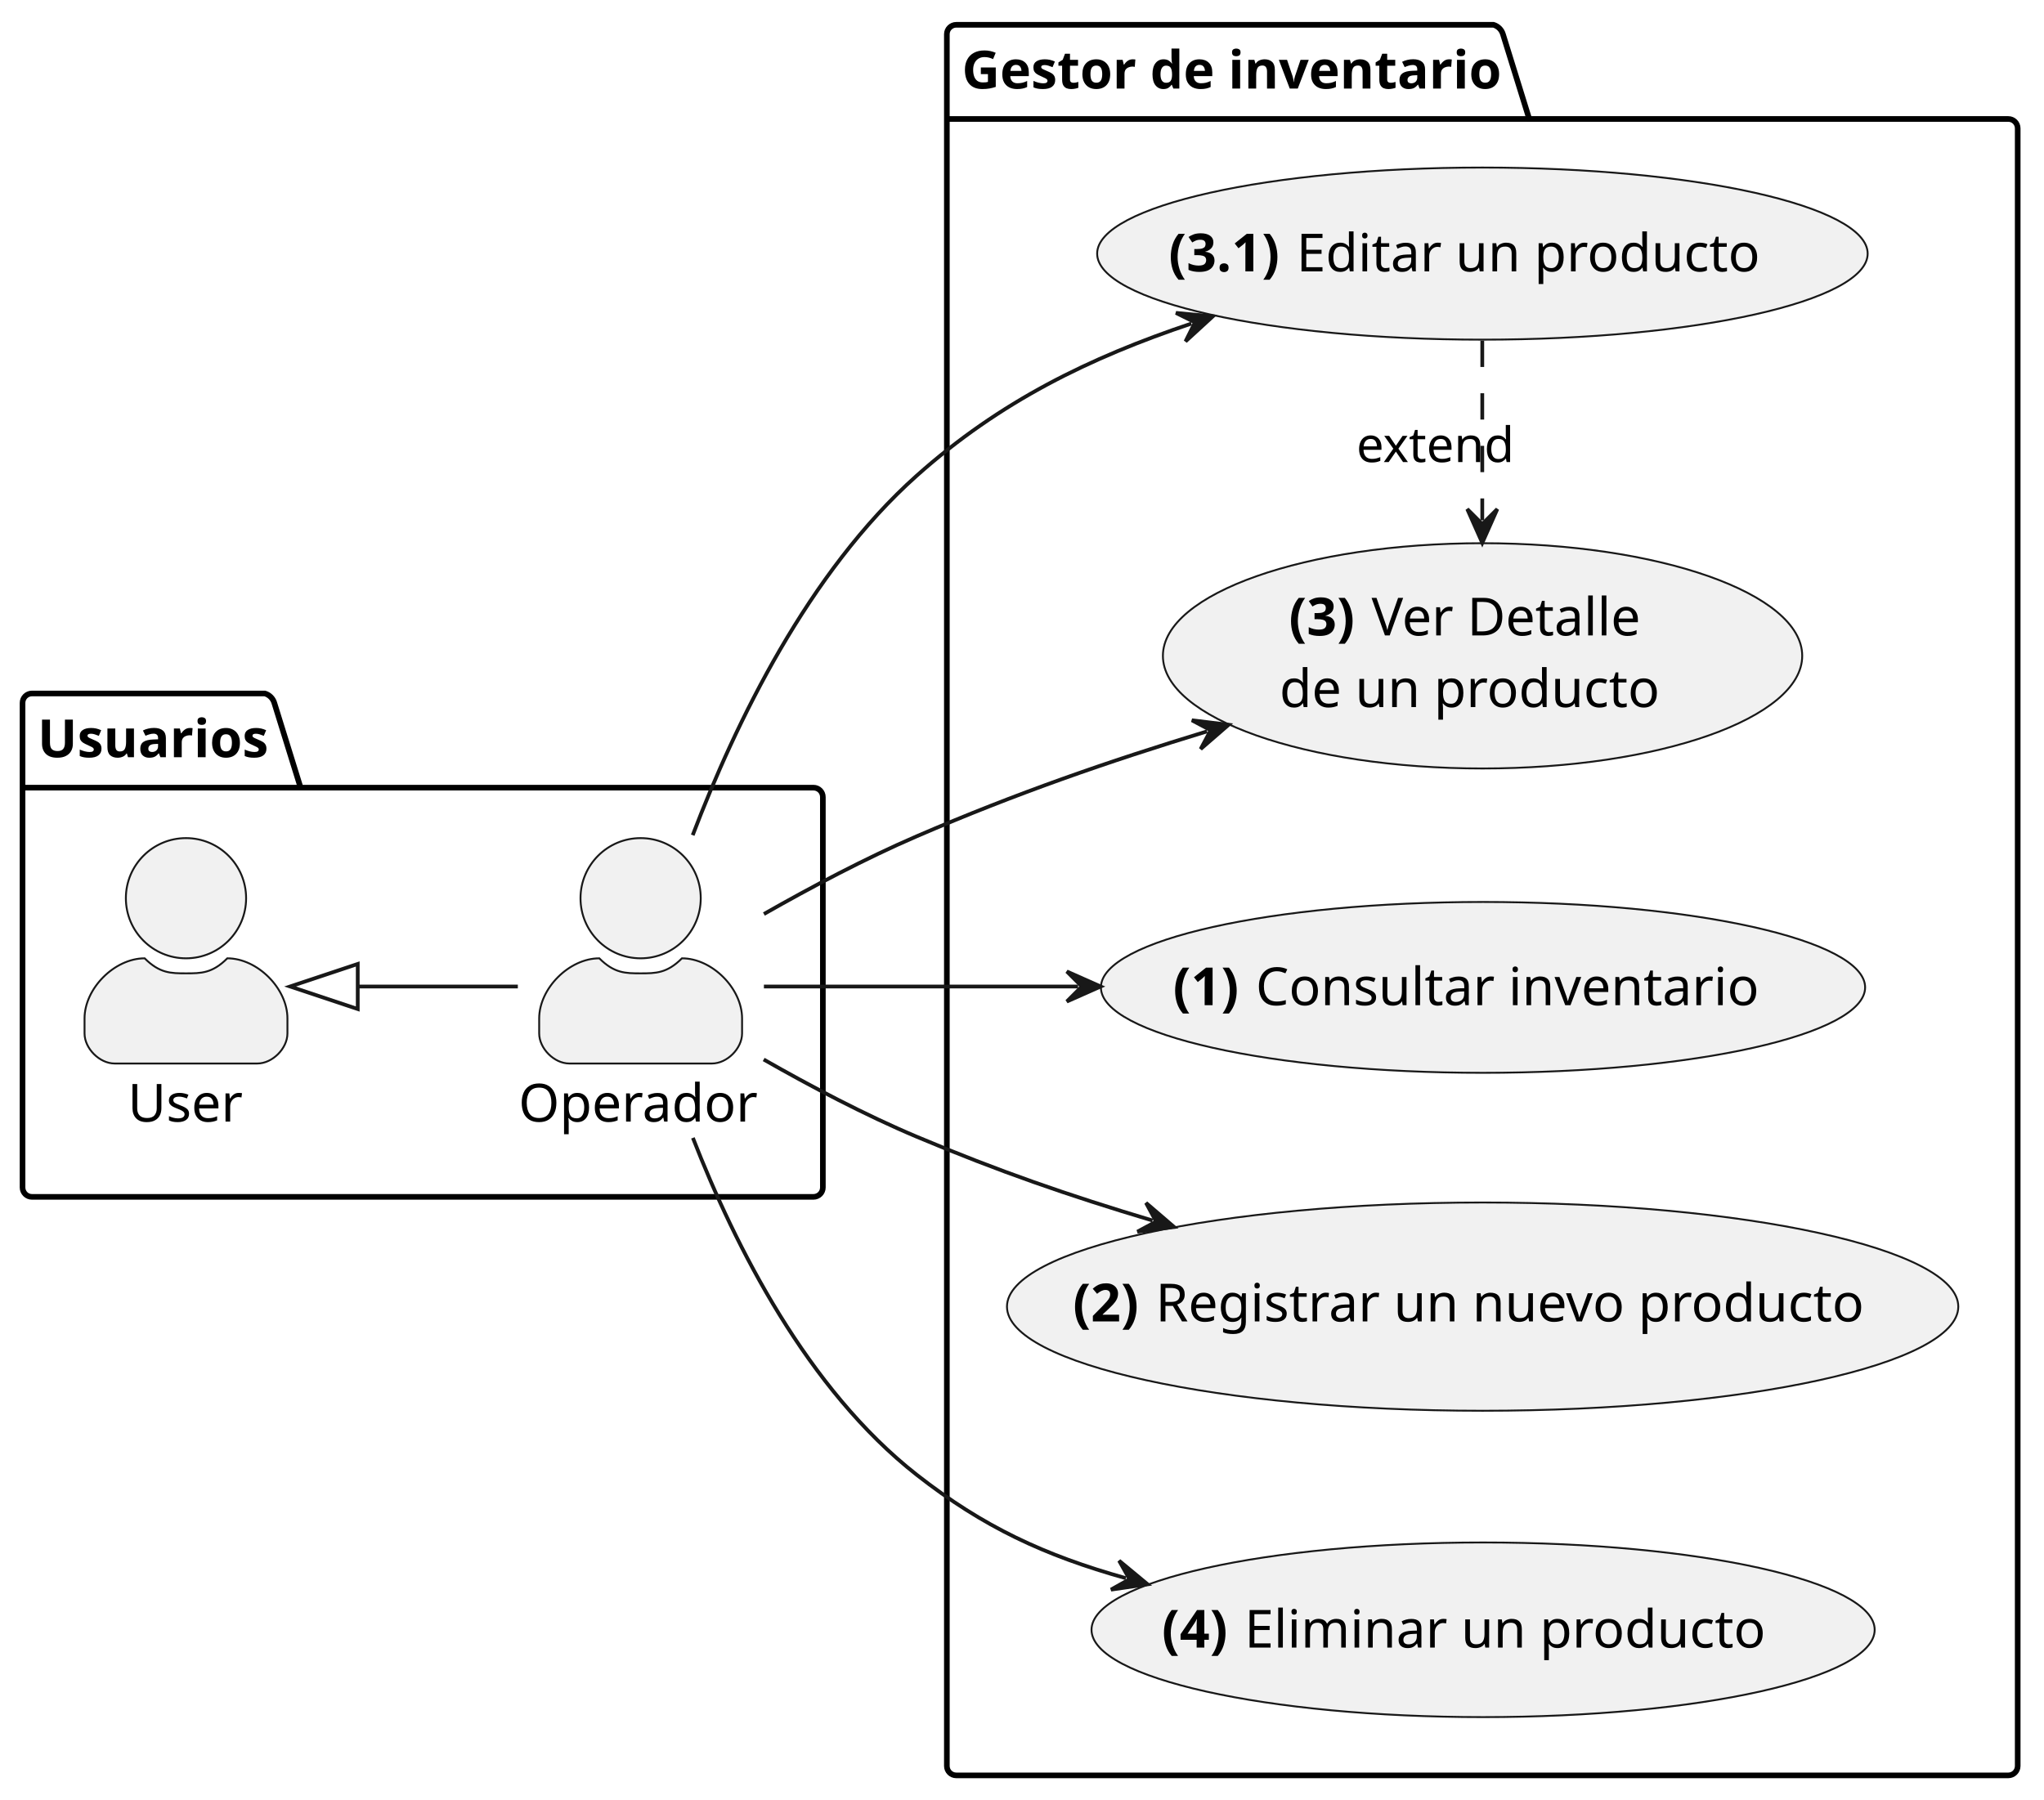
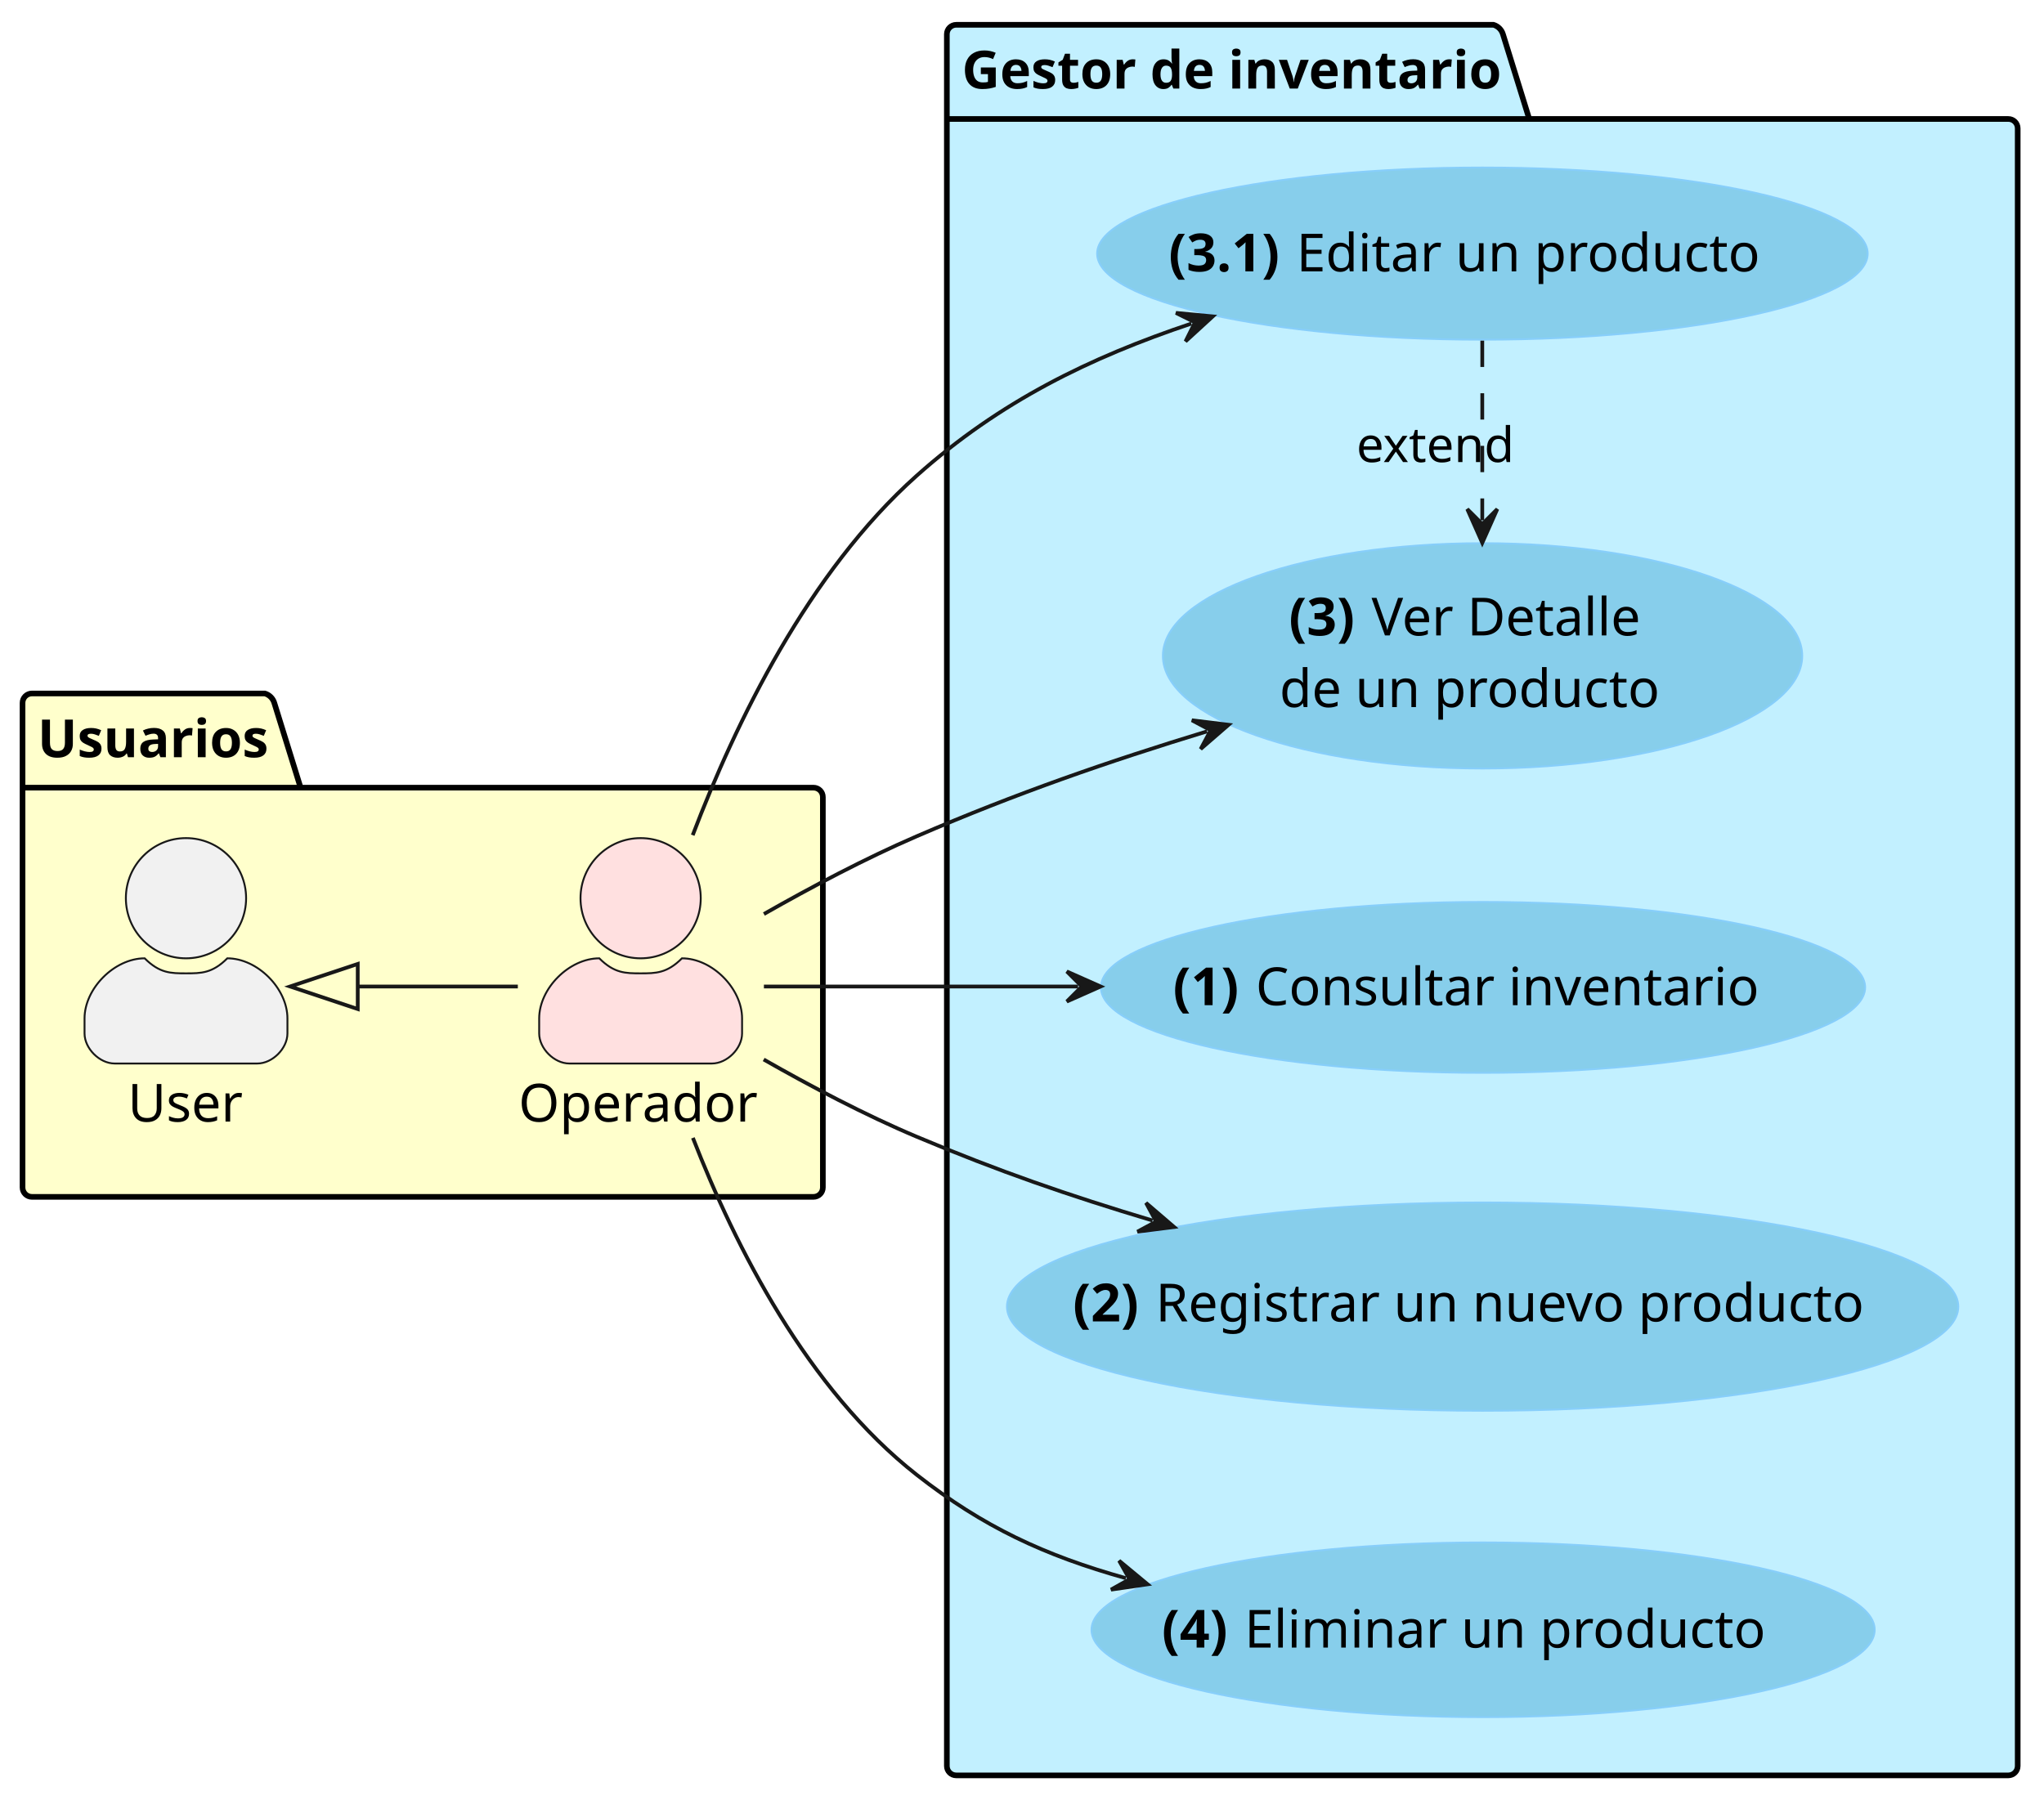
<svg xmlns="http://www.w3.org/2000/svg" contentStyleType="text/css" height="479px" preserveAspectRatio="none" style="width:544px;height:479px;background:#FFFFFF;" version="1.1" viewBox="0 0 544 479" width="544px" zoomAndPan="magnify">
  <defs />
  <g>
    <g id="cluster_Usuarios">
-       <path d="M8.5,184.602 L70.5,184.602 A3.75,3.75 0 0 1 73,187.102 L80,209.67 L216.5,209.67 A2.5,2.5 0 0 1 219,212.17 L219,316.102 A2.5,2.5 0 0 1 216.5,318.602 L8.5,318.602 A2.5,2.5 0 0 1 6,316.102 L6,187.102 A2.5,2.5 0 0 1 8.5,184.602 " fill="none" style="stroke:#000000;stroke-width:1.5;" />
+       <path d="M8.5,184.602 L70.5,184.602 A3.75,3.75 0 0 1 73,187.102 L80,209.67 L216.5,209.67 A2.5,2.5 0 0 1 219,212.17 L219,316.102 A2.5,2.5 0 0 1 216.5,318.602 L8.5,318.602 A2.5,2.5 0 0 1 6,316.102 L6,187.102 A2.5,2.5 0 0 1 8.5,184.602 " fill="#FFFFCC" style="stroke:#000000;stroke-width:1.5;" />
      <line style="stroke:#000000;stroke-width:1.5;" x1="6" x2="80" y1="209.67" y2="209.67" />
      <text fill="#000000" font-family="sans-serif" font-size="14" font-weight="bold" lengthAdjust="spacing" textLength="61" x="10" y="201.568">Usuarios</text>
    </g>
    <g id="cluster_Gestor de inventario">
-       <path d="M254.5,6.602 L397.5,6.602 A3.75,3.75 0 0 1 400,9.102 L407,31.67 L534.5,31.67 A2.5,2.5 0 0 1 537,34.17 L537,470.102 A2.5,2.5 0 0 1 534.5,472.602 L254.5,472.602 A2.5,2.5 0 0 1 252,470.102 L252,9.102 A2.5,2.5 0 0 1 254.5,6.602 " fill="none" style="stroke:#000000;stroke-width:1.5;" />
+       <path d="M254.5,6.602 L397.5,6.602 A3.75,3.75 0 0 1 400,9.102 L407,31.67 L534.5,31.67 A2.5,2.5 0 0 1 537,34.17 L537,470.102 A2.5,2.5 0 0 1 534.5,472.602 L254.5,472.602 A2.5,2.5 0 0 1 252,470.102 L252,9.102 A2.5,2.5 0 0 1 254.5,6.602 " fill="#C2F0FF" style="stroke:#000000;stroke-width:1.5;" />
      <line style="stroke:#000000;stroke-width:1.5;" x1="252" x2="407" y1="31.67" y2="31.67" />
      <text fill="#000000" font-family="sans-serif" font-size="14" font-weight="bold" lengthAdjust="spacing" textLength="142" x="256" y="23.568">Gestor de inventario</text>
    </g>
    <g id="elem_User">
      <ellipse cx="49.5" cy="239.102" fill="#F1F1F1" rx="16" ry="16" style="stroke:#181818;stroke-width:0.5;" />
      <path d="M49.5,259.102 C53.5,259.102 56.5,259.102 60.5,255.102 C68.5,255.102 76.5,263.102 76.5,271.102 L76.5,275.102 C76.5,279.102 72.5,283.102 68.5,283.102 L30.5,283.102 C26.5,283.102 22.5,279.102 22.5,275.102 L22.5,271.102 C22.5,263.102 30.5,255.102 38.5,255.102 C42.5,259.102 45.5,259.102 49.5,259.102 " fill="#F1F1F1" style="stroke:#181818;stroke-width:0.5;" />
      <text fill="#000000" font-family="sans-serif" font-size="14" lengthAdjust="spacing" textLength="31" x="34" y="298.568">User</text>
    </g>
    <g id="elem_Operador">
-       <ellipse cx="170.5" cy="239.102" fill="#F1F1F1" rx="16" ry="16" style="stroke:#181818;stroke-width:0.5;" />
-       <path d="M170.5,259.102 C174.5,259.102 177.5,259.102 181.5,255.102 C189.5,255.102 197.5,263.102 197.5,271.102 L197.5,275.102 C197.5,279.102 193.5,283.102 189.5,283.102 L151.5,283.102 C147.5,283.102 143.5,279.102 143.5,275.102 L143.5,271.102 C143.5,263.102 151.5,255.102 159.5,255.102 C163.5,259.102 166.5,259.102 170.5,259.102 " fill="#F1F1F1" style="stroke:#181818;stroke-width:0.5;" />
+       <ellipse cx="170.5" cy="239.102" fill="#FFE0E0" rx="16" ry="16" style="stroke:#181818;stroke-width:0.5;" />
+       <path d="M170.5,259.102 C174.5,259.102 177.5,259.102 181.5,255.102 C189.5,255.102 197.5,263.102 197.5,271.102 L197.5,275.102 C197.5,279.102 193.5,283.102 189.5,283.102 L151.5,283.102 C147.5,283.102 143.5,279.102 143.5,275.102 L143.5,271.102 C143.5,263.102 151.5,255.102 159.5,255.102 C163.5,259.102 166.5,259.102 170.5,259.102 " fill="#FFE0E0" style="stroke:#181818;stroke-width:0.5;" />
      <text fill="#000000" font-family="sans-serif" font-size="14" lengthAdjust="spacing" textLength="65" x="138" y="298.568">Operador</text>
    </g>
    <g id="elem_consultarProductos">
-       <ellipse cx="394.697" cy="262.841" fill="#F1F1F1" rx="101.697" ry="22.739" style="stroke:#181818;stroke-width:0.5;" />
+       <ellipse cx="394.697" cy="262.841" fill="#87CEEB" rx="101.697" ry="22.739" style="stroke:#87CEFA;stroke-width:0.5;" />
      <text fill="#000000" font-family="sans-serif" font-size="14" font-weight="bold" lengthAdjust="spacing" textLength="18" x="312.197" y="267.574">(1)</text>
      <text fill="#000000" font-family="sans-serif" font-size="14" lengthAdjust="spacing" textLength="137" x="334.197" y="267.574">Consultar inventario</text>
    </g>
    <g id="elem_registrarProducto">
-       <ellipse cx="394.595" cy="347.821" fill="#F1F1F1" rx="126.595" ry="27.719" style="stroke:#181818;stroke-width:0.5;" />
+       <ellipse cx="394.595" cy="347.821" fill="#87CEEB" rx="126.595" ry="27.719" style="stroke:#87CEFA;stroke-width:0.5;" />
      <text fill="#000000" font-family="sans-serif" font-size="14" font-weight="bold" lengthAdjust="spacing" textLength="18" x="285.549" y="351.753">(2)</text>
      <text fill="#000000" font-family="sans-serif" font-size="14" lengthAdjust="spacing" textLength="194" x="307.549" y="351.753">Registrar un nuevo producto</text>
    </g>
    <g id="elem_verProducto">
-       <ellipse cx="394.575" cy="174.585" fill="#F1F1F1" rx="85.075" ry="29.983" style="stroke:#181818;stroke-width:0.5;" />
+       <ellipse cx="394.575" cy="174.585" fill="#87CEEB" rx="85.075" ry="29.983" style="stroke:#87CEFA;stroke-width:0.5;" />
      <text fill="#000000" font-family="sans-serif" font-size="14" font-weight="bold" lengthAdjust="spacing" textLength="18" x="343.035" y="169.154">(3)</text>
      <text fill="#000000" font-family="sans-serif" font-size="14" lengthAdjust="spacing" textLength="73" x="365.035" y="169.154">Ver Detalle</text>
      <text fill="#000000" font-family="sans-serif" font-size="14" lengthAdjust="spacing" textLength="104" x="340.535" y="188.221">de un producto</text>
    </g>
    <g id="elem_editarProducto">
-       <ellipse cx="394.535" cy="67.509" fill="#F1F1F1" rx="102.535" ry="22.907" style="stroke:#181818;stroke-width:0.5;" />
+       <ellipse cx="394.535" cy="67.509" fill="#87CEEB" rx="102.535" ry="22.907" style="stroke:#87CEFA;stroke-width:0.5;" />
      <text fill="#000000" font-family="sans-serif" font-size="14" font-weight="bold" lengthAdjust="spacing" textLength="30" x="311.035" y="72.242">(3.1)</text>
      <text fill="#000000" font-family="sans-serif" font-size="14" lengthAdjust="spacing" textLength="127" x="345.035" y="72.242">Editar un producto</text>
    </g>
    <g id="elem_eliminarProducto">
-       <ellipse cx="394.718" cy="433.846" fill="#F1F1F1" rx="104.218" ry="23.244" style="stroke:#181818;stroke-width:0.5;" />
+       <ellipse cx="394.718" cy="433.846" fill="#87CEEB" rx="104.218" ry="23.244" style="stroke:#87CEFA;stroke-width:0.5;" />
      <text fill="#000000" font-family="sans-serif" font-size="14" font-weight="bold" lengthAdjust="spacing" textLength="18" x="309.218" y="438.579">(4)</text>
      <text fill="#000000" font-family="sans-serif" font-size="14" lengthAdjust="spacing" textLength="143" x="331.218" y="438.579">Eliminar un producto</text>
    </g>
    <g id="link_User_Operador">
      <path d="M95.21,262.602 C113.16,262.602 118.91,262.602 137.82,262.602 " fill="none" id="User-backto-Operador" style="stroke:#181818;stroke-width:1.0;" />
      <polygon fill="none" points="77.21,262.602,95.21,268.602,95.21,256.602,77.21,262.602" style="stroke:#181818;stroke-width:1.0;" />
    </g>
    <g id="link_editarProducto_verProducto">
      <path d="M394.5,90.682 C394.5,106.432 394.5,121.452 394.5,138.512 " fill="none" id="editarProducto-to-verProducto" style="stroke:#181818;stroke-width:1.0;stroke-dasharray:7.0,7.0;" />
      <polygon fill="#181818" points="394.5,144.512,398.5,135.512,394.5,139.512,390.5,135.512,394.5,144.512" style="stroke:#181818;stroke-width:1.0;" />
      <text fill="#000000" font-family="sans-serif" font-size="13" lengthAdjust="spacing" textLength="42" x="361" y="122.999">extend</text>
    </g>
    <g id="link_Operador_consultarProductos">
      <path d="M203.31,262.602 C226.93,262.602 254.53,262.602 286.93,262.602 " fill="none" id="Operador-to-consultarProductos" style="stroke:#181818;stroke-width:1.0;" />
      <polygon fill="#181818" points="292.93,262.602,283.93,258.602,287.93,262.602,283.93,266.602,292.93,262.602" style="stroke:#181818;stroke-width:1.0;" />
    </g>
    <g id="link_Operador_registrarProducto">
      <path d="M203.25,282.032 C215.67,289.112 230.22,296.802 244,302.602 C265.74,311.752 284.213,318.149 306.733,324.899 " fill="none" id="Operador-to-registrarProducto" style="stroke:#181818;stroke-width:1.0;" />
      <polygon fill="#181818" points="312.48,326.622,305.007,320.206,307.69,325.186,302.711,327.87,312.48,326.622" style="stroke:#181818;stroke-width:1.0;" />
    </g>
    <g id="link_Operador_verProducto">
      <path d="M203.31,243.312 C215.73,236.242 230.27,228.522 244,222.602 C270.53,211.152 294.981,202.704 321.252,194.684 " fill="none" id="Operador-to-verProducto" style="stroke:#181818;stroke-width:1.0;" />
      <polygon fill="#181818" points="326.99,192.932,317.214,191.734,322.208,194.392,319.55,199.386,326.99,192.932" style="stroke:#181818;stroke-width:1.0;" />
    </g>
    <g id="link_Operador_editarProducto">
      <path d="M184.36,222.322 C195.77,192.352 215.15,152.342 244,126.602 C266.17,106.822 290.082,95.19 317.091,86.13 " fill="none" id="Operador-to-editarProducto" style="stroke:#181818;stroke-width:1.0;" />
      <polygon fill="#181818" points="322.78,84.222,312.975,83.292,318.04,85.812,315.519,90.876,322.78,84.222" style="stroke:#181818;stroke-width:1.0;" />
    </g>
    <g id="link_Operador_eliminarProducto">
      <path d="M184.41,302.902 C195.7,331.912 214.92,369.802 244,392.602 C261.69,406.462 277.963,414.033 299.653,420.113 " fill="none" id="Operador-to-eliminarProducto" style="stroke:#181818;stroke-width:1.0;" />
      <polygon fill="#181818" points="305.43,421.732,297.844,415.451,300.616,420.382,295.684,423.154,305.43,421.732" style="stroke:#181818;stroke-width:1.0;" />
    </g>
  </g>
</svg>
